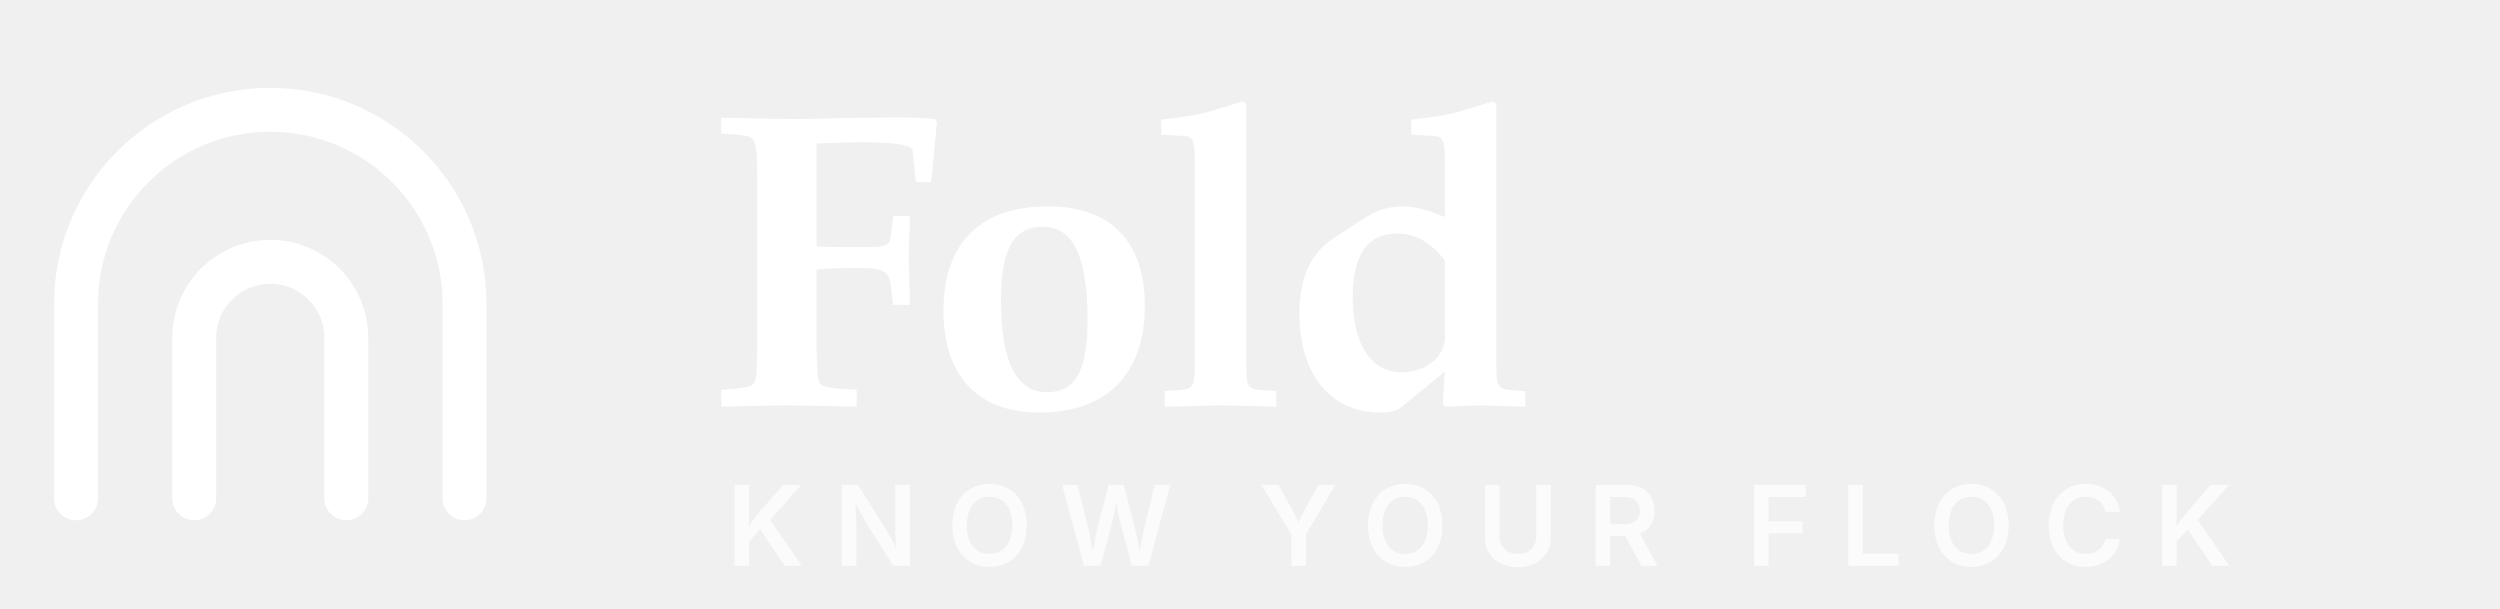
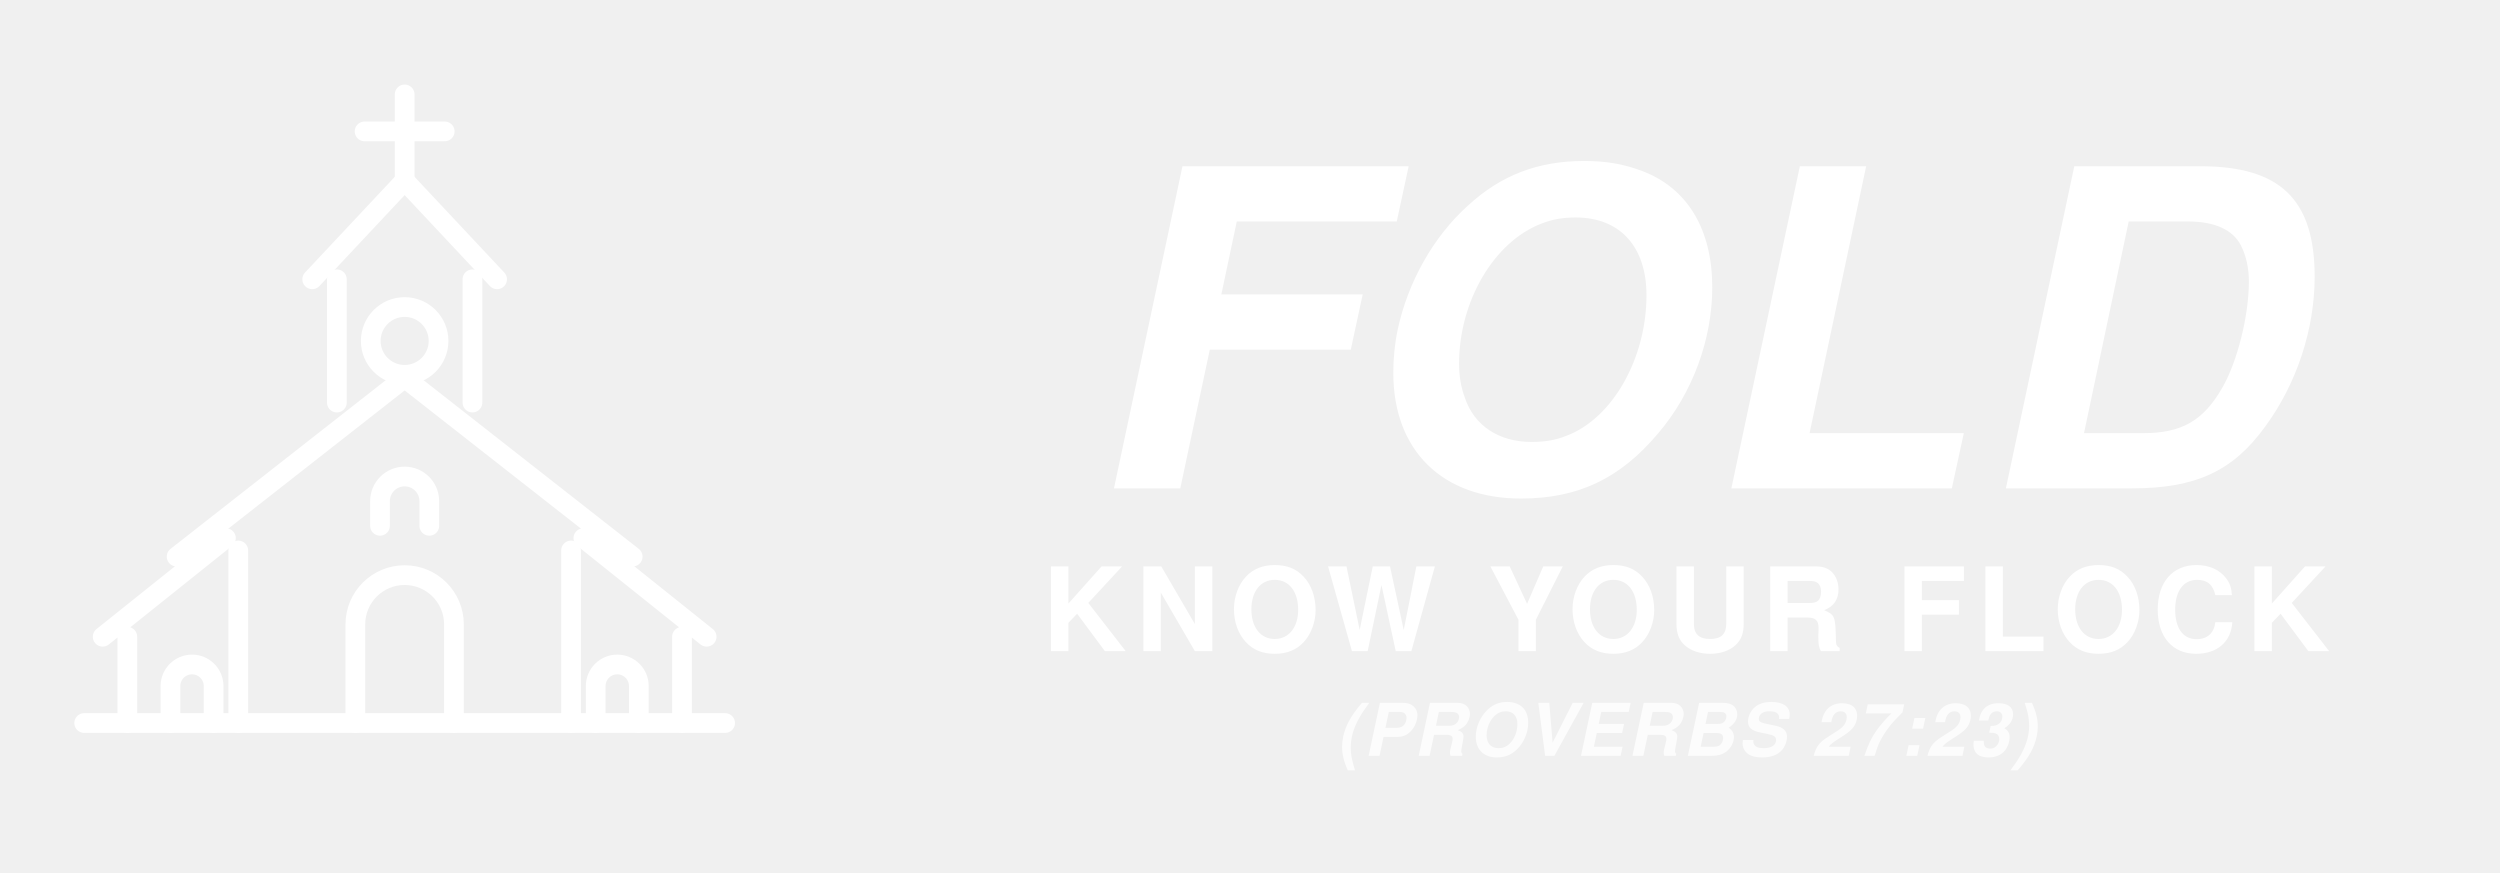
- <svg xmlns="http://www.w3.org/2000/svg" viewBox="0 0 148 36" width="148" height="36" role="img" aria-label="Fold, know your flock">
-   <g fill="none" stroke="#ffffff" stroke-width="2.6" stroke-linecap="round" transform="translate(0 2)">
-     <path d="M4.5 27.5V16a11.5 11.5 0 0 1 23 0v11.5" />
-     <path d="M11.5 27.5v-9.5a4.5 4.5 0 0 1 9 0v9.5" />
+ <svg xmlns="http://www.w3.org/2000/svg" viewBox="0 0 430 150" width="430" height="150" role="img" aria-label="Fold, know your flock">
+   <g fill="none" stroke="#ffffff" stroke-width="3.2" stroke-linecap="round" stroke-linejoin="round" transform="translate(6 12) scale(1.06)">
+     <path d="M60 4v14M53.5 10h13" />
+     <path d="M45 34 60 18l15 16" />
+     <path d="M49 34v20M71 34v20" />
+     <circle cx="60" cy="44" r="5.5" />
+     <path d="M23 79 60 50l37 29" />
+     <path d="M33 78v28M87 78v28" />
+     <path d="M56 74v-4a4 4 0 0 1 8 0v4" />
+     <path d="M52 106V90a8 8 0 0 1 16 0v16" />
+     <path d="M31 76 11 92M15 92v14" />
+     <path d="M89 76l20 16M105 92v14" />
+     <path d="M22 106v-6a3.5 3.5 0 0 1 7 0v6" />
+     <path d="M91 106v-6a3.5 3.5 0 0 1 7 0v6" />
+     <path d="M8 106h104" />
  </g>
-   <text x="42" y="24" font-family="Iowan Old Style, Palatino, Georgia, serif" font-size="25" font-weight="700" fill="#ffffff" letter-spacing="-0.6">Fold</text>
-   <text x="43" y="33.5" font-family="system-ui, -apple-system, Segoe UI, sans-serif" font-size="6.6" font-weight="600" fill="rgba(255,255,255,0.72)" letter-spacing="1.7">KNOW YOUR FLOCK</text>
+   <text x="290" y="84" text-anchor="middle" font-family="Helvetica Neue, Helvetica, Arial, sans-serif" font-size="76" font-weight="800" font-style="italic" fill="#ffffff" letter-spacing="1">FOLD</text>
+   <text x="290" y="112" text-anchor="middle" font-family="Helvetica Neue, Helvetica, Arial, sans-serif" font-size="20" font-weight="700" fill="#ffffff" letter-spacing="1.6">KNOW YOUR FLOCK</text>
+   <text x="290" y="130" text-anchor="middle" font-family="Helvetica Neue, Helvetica, Arial, sans-serif" font-size="12.5" font-weight="700" font-style="italic" fill="rgba(255,255,255,0.8)" letter-spacing="0.5">(PROVERBS 27:23)</text>
</svg>
